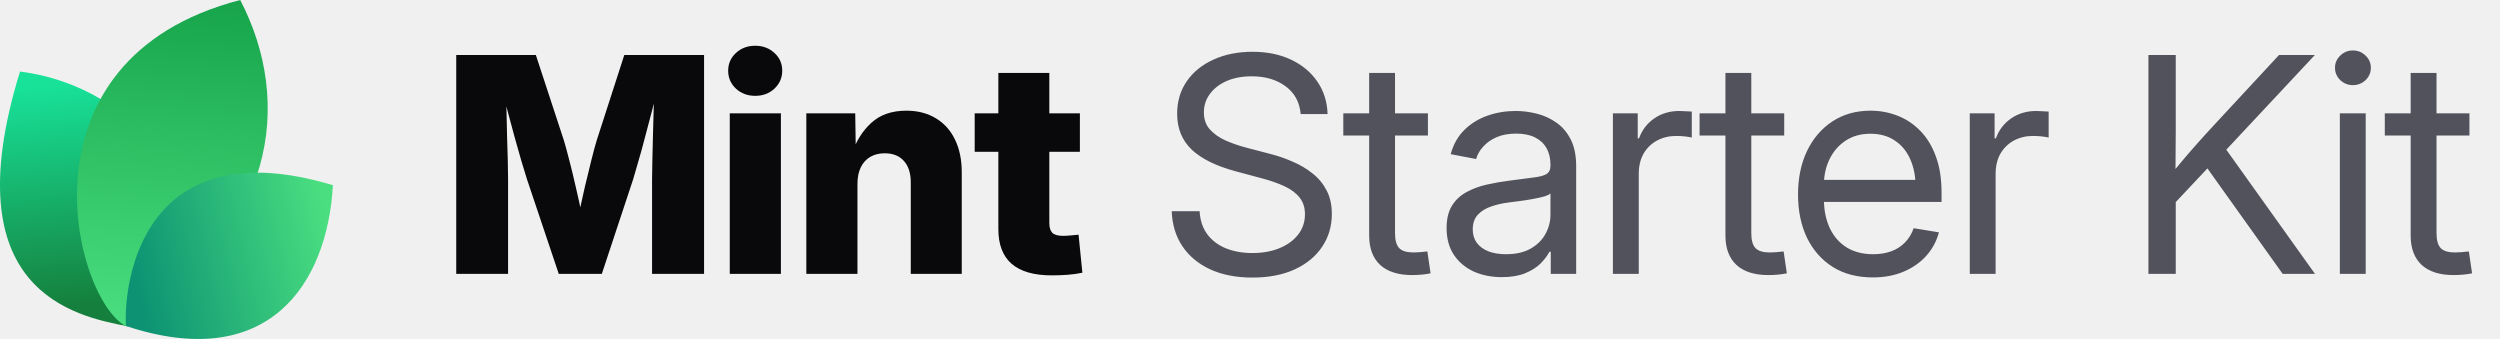
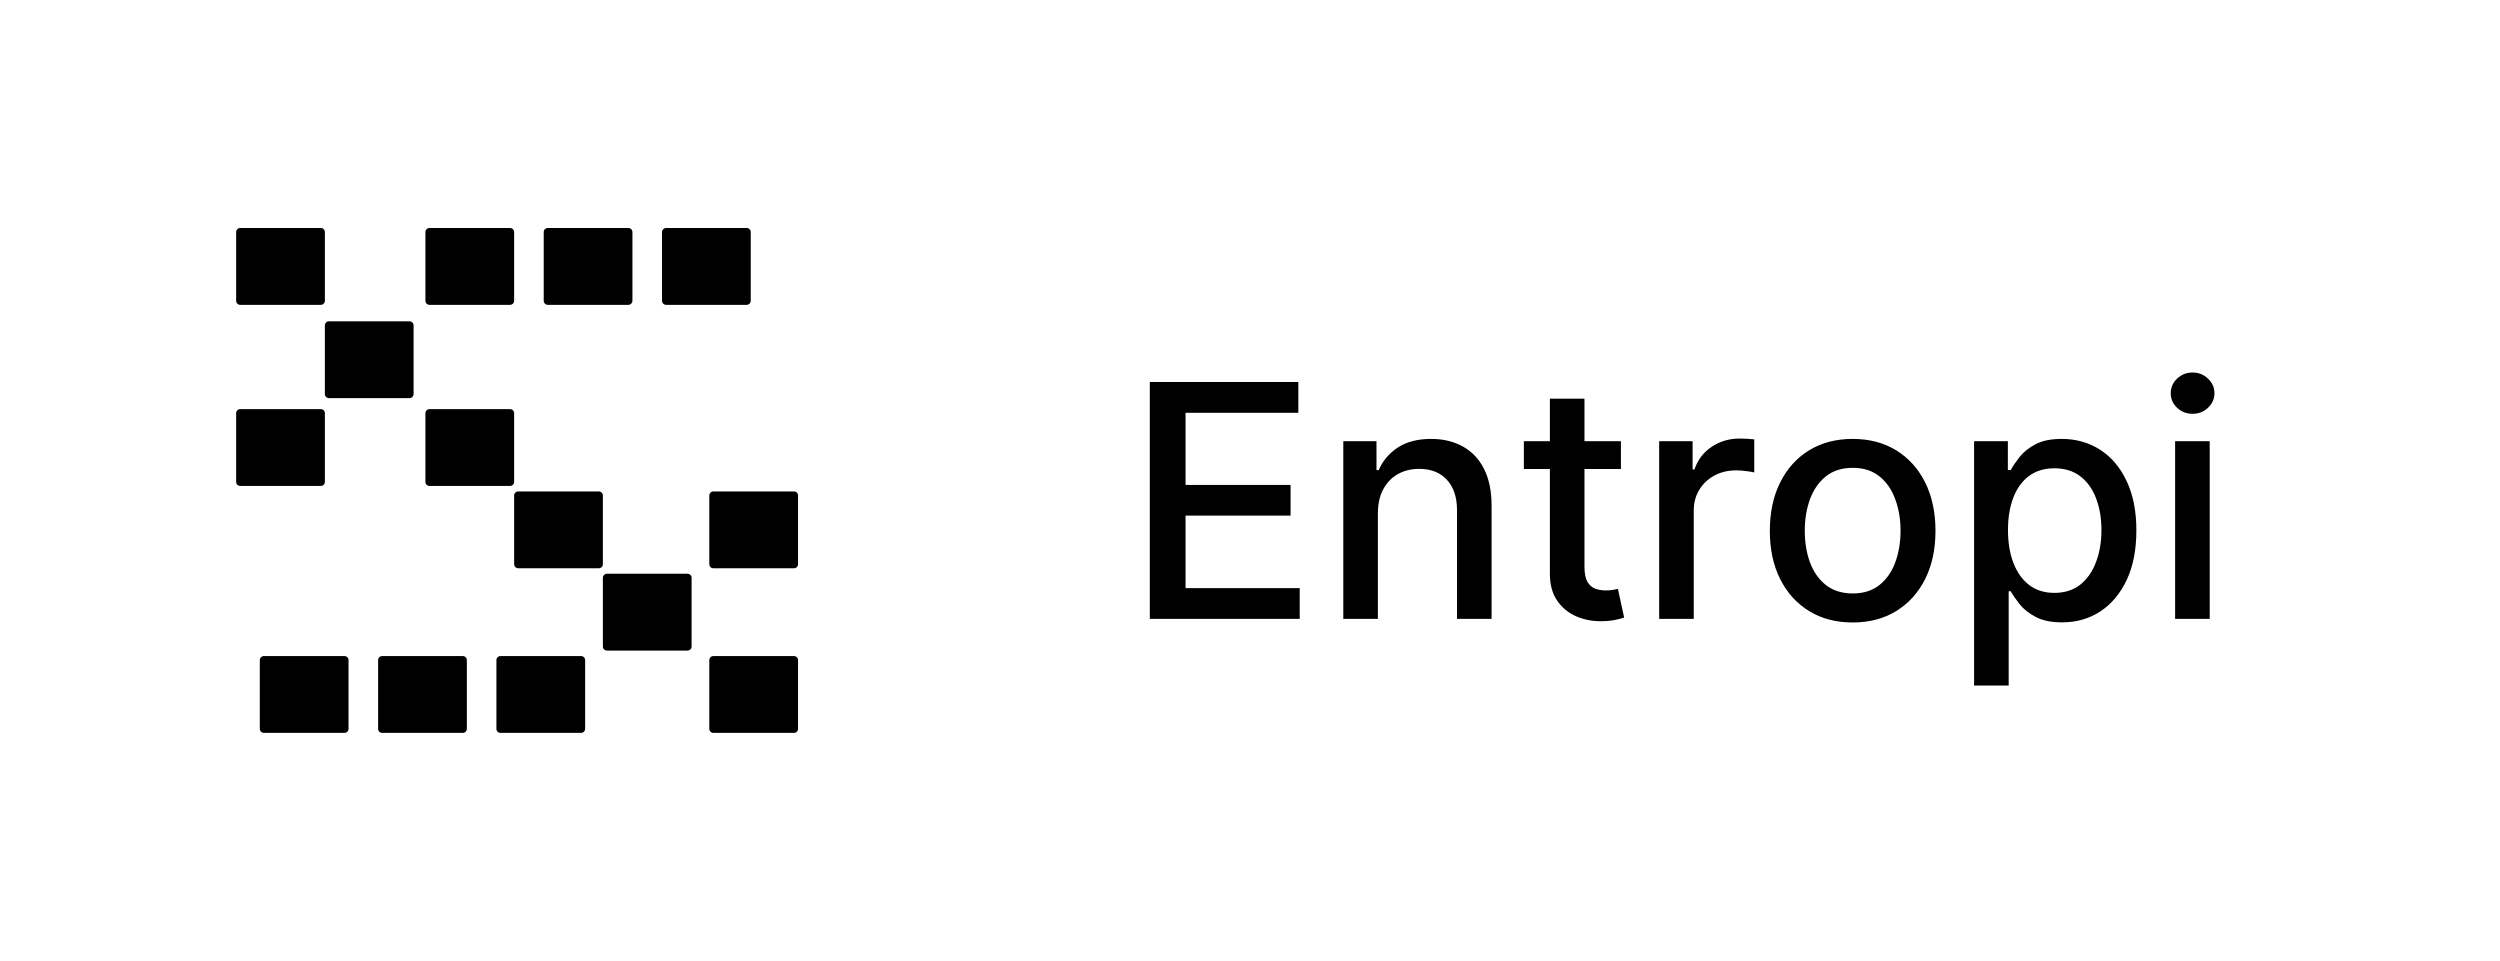
- <svg xmlns="http://www.w3.org/2000/svg" width="177" height="24" viewBox="0 0 177 24" fill="none">
-   <path d="M9.061 23.108C5.268 22.377 -3.391 20.627 1.417 5.064C9.634 6.099 16.973 14.064 9.061 23.108Z" fill="url(#paint0_linear_17557_2020)" />
-   <path d="M8.919 23.094C5.276 21.222 0.784 4.209 17.007 0C20.757 7.193 19.621 16.545 8.919 23.094Z" fill="url(#paint1_linear_17557_2020)" />
-   <path d="M8.914 23.079C8.735 19.882 10.159 9.085 23.57 13.111C23.181 20.123 18.984 26.418 8.914 23.079Z" fill="url(#paint2_linear_17557_2020)" />
-   <path d="M32.301 19.392V3.894H37.938L39.925 9.948C40.036 10.315 40.164 10.787 40.31 11.362C40.462 11.938 40.611 12.552 40.757 13.204C40.91 13.855 41.048 14.483 41.173 15.086C41.305 15.682 41.412 16.192 41.495 16.615H40.695C40.771 16.192 40.871 15.682 40.996 15.086C41.128 14.49 41.267 13.866 41.412 13.214C41.565 12.562 41.714 11.948 41.86 11.373C42.005 10.79 42.133 10.315 42.244 9.948L44.2 3.894H49.848V19.392H46.166V12.704C46.166 12.357 46.173 11.917 46.187 11.383C46.2 10.849 46.214 10.27 46.228 9.646C46.249 9.022 46.266 8.391 46.28 7.753C46.301 7.115 46.311 6.519 46.311 5.964H46.623C46.485 6.561 46.332 7.181 46.166 7.826C45.999 8.471 45.833 9.102 45.666 9.719C45.507 10.336 45.351 10.901 45.198 11.414C45.053 11.928 44.928 12.357 44.824 12.704L42.608 19.392H39.561L37.314 12.704C37.203 12.357 37.072 11.928 36.919 11.414C36.773 10.901 36.614 10.34 36.441 9.729C36.274 9.112 36.104 8.481 35.931 7.836C35.764 7.192 35.608 6.567 35.463 5.964H35.827C35.834 6.512 35.844 7.105 35.858 7.743C35.872 8.374 35.886 9.005 35.9 9.636C35.92 10.26 35.938 10.839 35.952 11.373C35.965 11.907 35.972 12.351 35.972 12.704V19.392H32.301ZM51.668 19.392V8.024H55.288V19.392H51.668ZM53.468 6.786C52.927 6.786 52.473 6.616 52.105 6.276C51.738 5.93 51.554 5.507 51.554 5.007C51.554 4.508 51.738 4.088 52.105 3.749C52.473 3.409 52.927 3.239 53.468 3.239C54.009 3.239 54.463 3.409 54.83 3.749C55.198 4.082 55.382 4.501 55.382 5.007C55.382 5.507 55.198 5.93 54.83 6.276C54.463 6.616 54.009 6.786 53.468 6.786ZM60.708 13.027V19.392H57.088V8.024H60.551L60.593 10.967H60.281C60.593 10.024 61.061 9.268 61.685 8.7C62.309 8.124 63.138 7.836 64.171 7.836C64.975 7.836 65.672 8.017 66.262 8.377C66.851 8.731 67.302 9.234 67.614 9.885C67.933 10.537 68.092 11.307 68.092 12.194V19.392H64.483V12.912C64.483 12.26 64.32 11.754 63.994 11.394C63.675 11.033 63.221 10.853 62.632 10.853C62.25 10.853 61.914 10.936 61.623 11.102C61.332 11.269 61.106 11.515 60.947 11.841C60.787 12.16 60.708 12.555 60.708 13.027ZM76.456 8.024V10.749H69.008V8.024H76.456ZM70.683 5.163H74.292V15.783C74.292 16.102 74.361 16.334 74.5 16.48C74.646 16.625 74.899 16.698 75.259 16.698C75.405 16.698 75.596 16.688 75.831 16.667C76.074 16.646 76.251 16.629 76.362 16.615L76.632 19.309C76.313 19.378 75.963 19.427 75.582 19.455C75.207 19.482 74.836 19.496 74.469 19.496C73.2 19.496 72.25 19.222 71.619 18.674C70.995 18.127 70.683 17.308 70.683 16.22V5.163Z" fill="#09090B" />
-   <path d="M88.667 19.652C87.523 19.652 86.528 19.458 85.682 19.07C84.843 18.681 84.188 18.137 83.716 17.437C83.245 16.736 82.992 15.908 82.957 14.951H84.933C84.968 15.596 85.148 16.14 85.474 16.584C85.8 17.021 86.24 17.354 86.795 17.582C87.35 17.804 87.974 17.915 88.667 17.915C89.388 17.915 90.026 17.801 90.581 17.572C91.143 17.343 91.583 17.024 91.902 16.615C92.228 16.199 92.391 15.717 92.391 15.169C92.391 14.698 92.266 14.306 92.017 13.994C91.767 13.675 91.413 13.408 90.956 13.193C90.498 12.978 89.954 12.787 89.323 12.621L87.502 12.132C86.123 11.765 85.082 11.255 84.382 10.603C83.689 9.944 83.342 9.095 83.342 8.055C83.342 7.174 83.571 6.404 84.028 5.746C84.486 5.087 85.117 4.577 85.921 4.217C86.726 3.849 87.645 3.666 88.678 3.666C89.718 3.666 90.63 3.853 91.413 4.227C92.204 4.602 92.824 5.122 93.275 5.787C93.726 6.446 93.965 7.209 93.993 8.076H92.089C92.013 7.23 91.656 6.574 91.018 6.11C90.387 5.638 89.586 5.403 88.615 5.403C87.95 5.403 87.36 5.513 86.847 5.735C86.341 5.957 85.946 6.262 85.661 6.651C85.377 7.032 85.235 7.469 85.235 7.961C85.235 8.447 85.377 8.849 85.661 9.168C85.946 9.48 86.317 9.74 86.774 9.948C87.232 10.149 87.724 10.319 88.251 10.457L89.884 10.884C90.439 11.023 90.977 11.206 91.496 11.435C92.023 11.657 92.495 11.934 92.911 12.267C93.334 12.593 93.67 12.995 93.92 13.474C94.17 13.945 94.294 14.504 94.294 15.149C94.294 16.015 94.066 16.788 93.608 17.468C93.157 18.148 92.512 18.681 91.673 19.07C90.834 19.458 89.832 19.652 88.667 19.652ZM101.097 8.024V9.594H95.106V8.024H101.097ZM96.937 5.163H98.767V16.521C98.767 17 98.865 17.347 99.059 17.562C99.26 17.77 99.6 17.874 100.078 17.874C100.21 17.874 100.366 17.867 100.546 17.853C100.733 17.832 100.903 17.815 101.056 17.801L101.285 19.351C101.097 19.392 100.886 19.423 100.65 19.444C100.414 19.465 100.189 19.475 99.974 19.475C98.996 19.475 98.244 19.236 97.717 18.758C97.197 18.272 96.937 17.579 96.937 16.677V5.163ZM106.33 19.621C105.595 19.621 104.932 19.489 104.343 19.226C103.754 18.955 103.285 18.564 102.939 18.05C102.592 17.53 102.419 16.896 102.419 16.147C102.419 15.495 102.547 14.965 102.804 14.556C103.06 14.146 103.403 13.828 103.833 13.599C104.263 13.363 104.742 13.186 105.269 13.068C105.796 12.95 106.333 12.857 106.881 12.787C107.574 12.69 108.132 12.617 108.555 12.569C108.978 12.52 109.287 12.441 109.481 12.33C109.675 12.212 109.772 12.014 109.772 11.737V11.654C109.772 11.203 109.679 10.815 109.492 10.489C109.311 10.163 109.041 9.91 108.68 9.729C108.32 9.549 107.872 9.459 107.338 9.459C106.805 9.459 106.34 9.546 105.945 9.719C105.556 9.892 105.241 10.118 104.998 10.395C104.755 10.665 104.593 10.953 104.509 11.258L102.71 10.915C102.897 10.222 103.22 9.65 103.677 9.199C104.135 8.748 104.679 8.412 105.31 8.19C105.941 7.968 106.607 7.857 107.307 7.857C107.8 7.857 108.295 7.92 108.795 8.044C109.301 8.169 109.765 8.381 110.188 8.679C110.611 8.97 110.951 9.369 111.208 9.875C111.464 10.374 111.593 11.005 111.593 11.768V19.392H109.793V17.822H109.7C109.568 18.085 109.363 18.359 109.086 18.643C108.809 18.921 108.444 19.153 107.994 19.34C107.543 19.527 106.988 19.621 106.33 19.621ZM106.621 17.998C107.321 17.998 107.904 17.867 108.368 17.603C108.84 17.333 109.19 16.986 109.419 16.563C109.654 16.133 109.772 15.682 109.772 15.211V13.692C109.703 13.769 109.554 13.841 109.325 13.911C109.096 13.973 108.829 14.032 108.524 14.088C108.226 14.143 107.921 14.192 107.609 14.233C107.304 14.275 107.033 14.309 106.798 14.337C106.354 14.393 105.938 14.49 105.549 14.628C105.168 14.76 104.86 14.954 104.624 15.211C104.388 15.467 104.27 15.811 104.27 16.241C104.27 16.615 104.367 16.934 104.561 17.198C104.762 17.461 105.04 17.662 105.393 17.801C105.747 17.933 106.156 17.998 106.621 17.998ZM114.193 19.392V8.024H115.951V9.792H116.045C116.253 9.209 116.61 8.741 117.116 8.388C117.622 8.034 118.219 7.857 118.905 7.857C119.058 7.857 119.217 7.864 119.384 7.878C119.55 7.885 119.682 7.892 119.779 7.899V9.74C119.716 9.719 119.578 9.695 119.363 9.667C119.155 9.639 118.922 9.625 118.666 9.625C118.174 9.625 117.726 9.733 117.324 9.948C116.922 10.163 116.603 10.471 116.367 10.874C116.138 11.276 116.024 11.758 116.024 12.319V19.392H114.193ZM126.322 8.024V9.594H120.33V8.024H126.322ZM122.161 5.163H123.992V16.521C123.992 17 124.089 17.347 124.283 17.562C124.484 17.77 124.824 17.874 125.302 17.874C125.434 17.874 125.59 17.867 125.77 17.853C125.958 17.832 126.127 17.815 126.28 17.801L126.509 19.351C126.322 19.392 126.11 19.423 125.874 19.444C125.639 19.465 125.413 19.475 125.198 19.475C124.221 19.475 123.468 19.236 122.941 18.758C122.421 18.272 122.161 17.579 122.161 16.677V5.163ZM132.604 19.642C131.502 19.642 130.555 19.396 129.765 18.903C128.974 18.404 128.364 17.714 127.934 16.834C127.511 15.946 127.3 14.927 127.3 13.775C127.3 12.611 127.511 11.584 127.934 10.697C128.364 9.802 128.964 9.102 129.734 8.596C130.51 8.089 131.408 7.836 132.428 7.836C133.1 7.836 133.738 7.954 134.341 8.19C134.952 8.426 135.489 8.783 135.954 9.261C136.425 9.74 136.793 10.343 137.056 11.071C137.327 11.792 137.462 12.645 137.462 13.63V14.296H128.433V12.735H136.463L135.631 13.297C135.631 12.541 135.506 11.876 135.257 11.3C135.007 10.725 134.643 10.277 134.165 9.958C133.686 9.632 133.107 9.469 132.428 9.469C131.748 9.469 131.162 9.632 130.67 9.958C130.177 10.284 129.796 10.725 129.526 11.279C129.262 11.827 129.13 12.441 129.13 13.12V14.046C129.13 14.864 129.273 15.572 129.557 16.168C129.841 16.757 130.243 17.211 130.763 17.53C131.283 17.842 131.901 17.998 132.615 17.998C133.093 17.998 133.523 17.929 133.905 17.79C134.293 17.645 134.619 17.433 134.882 17.156C135.153 16.879 135.354 16.546 135.486 16.157L137.275 16.449C137.108 17.08 136.81 17.634 136.38 18.113C135.95 18.591 135.413 18.966 134.768 19.236C134.123 19.507 133.402 19.642 132.604 19.642ZM139.459 19.392V8.024H141.217V9.792H141.311C141.519 9.209 141.876 8.741 142.382 8.388C142.888 8.034 143.485 7.857 144.171 7.857C144.324 7.857 144.483 7.864 144.649 7.878C144.816 7.885 144.948 7.892 145.045 7.899V9.74C144.982 9.719 144.844 9.695 144.629 9.667C144.421 9.639 144.188 9.625 143.932 9.625C143.439 9.625 142.992 9.733 142.59 9.948C142.188 10.163 141.869 10.471 141.633 10.874C141.404 11.276 141.29 11.758 141.29 12.319V19.392H139.459ZM153.429 14.961V12.715C153.783 12.257 154.136 11.82 154.49 11.404C154.844 10.981 155.204 10.565 155.572 10.156C155.939 9.74 156.314 9.327 156.695 8.918L161.355 3.894H163.893L157.277 10.967H157.184L153.429 14.961ZM152.108 19.392V3.894H154.043V9.241L154.022 12.559L154.043 13.505V19.392H152.108ZM161.615 19.392L155.967 11.477L157.173 9.969L163.903 19.392H161.615ZM165.661 19.392V8.024H167.492V19.392H165.661ZM166.587 6.027C166.24 6.027 165.942 5.909 165.692 5.673C165.443 5.43 165.318 5.139 165.318 4.799C165.318 4.459 165.443 4.172 165.692 3.936C165.942 3.693 166.24 3.572 166.587 3.572C166.934 3.572 167.232 3.693 167.482 3.936C167.731 4.172 167.856 4.459 167.856 4.799C167.856 5.139 167.731 5.43 167.482 5.673C167.232 5.909 166.934 6.027 166.587 6.027ZM174.836 8.024V9.594H168.844V8.024H174.836ZM170.675 5.163H172.506V16.521C172.506 17 172.603 17.347 172.797 17.562C172.998 17.77 173.338 17.874 173.816 17.874C173.948 17.874 174.104 17.867 174.284 17.853C174.472 17.832 174.641 17.815 174.794 17.801L175.023 19.351C174.836 19.392 174.624 19.423 174.388 19.444C174.153 19.465 173.927 19.475 173.712 19.475C172.735 19.475 171.982 19.236 171.455 18.758C170.935 18.272 170.675 17.579 170.675 16.677V5.163Z" fill="#52525C" />
-   <defs>
-     <linearGradient id="paint0_linear_17557_2020" x1="3.776" y1="5.916" x2="5.232" y2="21.559" gradientUnits="userSpaceOnUse">
-       <stop stop-color="#18E299" />
-       <stop offset="1" stop-color="#15803D" />
-     </linearGradient>
-     <linearGradient id="paint1_linear_17557_2020" x1="12.171" y1="-0.718" x2="10.19" y2="22.983" gradientUnits="userSpaceOnUse">
-       <stop stop-color="#16A34A" />
-       <stop offset="1" stop-color="#4ADE80" />
-     </linearGradient>
-     <linearGradient id="paint2_linear_17557_2020" x1="23.133" y1="15.353" x2="9.338" y2="18.52" gradientUnits="userSpaceOnUse">
-       <stop stop-color="#4ADE80" />
-       <stop offset="1" stop-color="#0D9373" />
-     </linearGradient>
-   </defs>
+ <svg xmlns="http://www.w3.org/2000/svg" width="307" height="118" viewBox="0 0 307 118" fill="none">
+   <rect width="307" height="118" fill="white" />
+   <rect x="29" y="28" width="10.895" height="9.435" rx="0.5" fill="black" />
+   <rect x="52.241" y="28" width="10.895" height="9.435" rx="0.5" fill="black" />
+   <rect x="39.894" y="39.456" width="10.895" height="9.435" rx="0.5" fill="black" />
+   <rect x="29" y="50.239" width="10.895" height="9.435" rx="0.5" fill="black" />
+   <rect x="52.241" y="50.239" width="10.895" height="9.435" rx="0.5" fill="black" />
+   <rect x="63.138" y="60.348" width="10.895" height="9.435" rx="0.5" fill="black" />
+   <rect x="74.033" y="70.456" width="10.895" height="9.435" rx="0.5" fill="black" />
+   <rect x="60.96" y="80.565" width="10.895" height="9.435" rx="0.5" fill="black" />
+   <rect x="87.105" y="80.565" width="10.895" height="9.435" rx="0.5" fill="black" />
+   <rect x="87.105" y="60.348" width="10.895" height="9.435" rx="0.5" fill="black" />
+   <rect x="46.433" y="80.565" width="10.895" height="9.435" rx="0.5" fill="black" />
+   <rect x="31.904" y="80.565" width="10.895" height="9.435" rx="0.5" fill="black" />
+   <rect x="66.768" y="28" width="10.895" height="9.435" rx="0.5" fill="black" />
+   <rect x="81.297" y="28" width="10.895" height="9.435" rx="0.5" fill="black" />
+   <path d="M141.196 76V46.909H159.435V50.688H145.585V59.551H158.483V63.315H145.585V72.222H159.605V76H141.196ZM169.204 63.045V76H164.957V54.182H169.033V57.733H169.303C169.805 56.578 170.591 55.65 171.661 54.949C172.741 54.248 174.1 53.898 175.738 53.898C177.225 53.898 178.527 54.21 179.644 54.835C180.762 55.451 181.628 56.369 182.244 57.591C182.859 58.812 183.167 60.323 183.167 62.122V76H178.92V62.633C178.92 61.052 178.508 59.816 177.684 58.926C176.86 58.026 175.728 57.577 174.289 57.577C173.304 57.577 172.428 57.79 171.661 58.216C170.904 58.642 170.302 59.267 169.857 60.091C169.422 60.905 169.204 61.89 169.204 63.045ZM199.048 54.182V57.591H187.13V54.182H199.048ZM190.326 48.955H194.573V69.594C194.573 70.418 194.696 71.038 194.942 71.454C195.189 71.862 195.506 72.141 195.894 72.293C196.292 72.435 196.723 72.506 197.187 72.506C197.528 72.506 197.826 72.482 198.082 72.435C198.337 72.387 198.536 72.349 198.678 72.321L199.445 75.829C199.199 75.924 198.849 76.019 198.394 76.114C197.94 76.218 197.371 76.275 196.69 76.284C195.572 76.303 194.531 76.104 193.565 75.688C192.599 75.271 191.817 74.627 191.221 73.756C190.624 72.885 190.326 71.791 190.326 70.474V48.955ZM203.746 76V54.182H207.851V57.648H208.078C208.476 56.474 209.177 55.55 210.18 54.878C211.194 54.196 212.339 53.855 213.618 53.855C213.883 53.855 214.196 53.865 214.555 53.883C214.925 53.903 215.214 53.926 215.422 53.955V58.017C215.251 57.97 214.948 57.918 214.513 57.861C214.077 57.794 213.642 57.761 213.206 57.761C212.202 57.761 211.307 57.974 210.521 58.401C209.745 58.817 209.129 59.4 208.675 60.148C208.22 60.886 207.993 61.729 207.993 62.676V76H203.746ZM227.506 76.44C225.461 76.44 223.676 75.972 222.151 75.034C220.627 74.097 219.443 72.785 218.6 71.099C217.757 69.414 217.336 67.444 217.336 65.19C217.336 62.927 217.757 60.948 218.6 59.253C219.443 57.558 220.627 56.242 222.151 55.304C223.676 54.367 225.461 53.898 227.506 53.898C229.552 53.898 231.337 54.367 232.862 55.304C234.386 56.242 235.57 57.558 236.413 59.253C237.255 60.948 237.677 62.927 237.677 65.19C237.677 67.444 237.255 69.414 236.413 71.099C235.57 72.785 234.386 74.097 232.862 75.034C231.337 75.972 229.552 76.44 227.506 76.44ZM227.521 72.875C228.846 72.875 229.945 72.525 230.816 71.824C231.687 71.123 232.331 70.19 232.748 69.026C233.174 67.861 233.387 66.578 233.387 65.176C233.387 63.784 233.174 62.506 232.748 61.341C232.331 60.167 231.687 59.224 230.816 58.514C229.945 57.804 228.846 57.449 227.521 57.449C226.185 57.449 225.077 57.804 224.197 58.514C223.326 59.224 222.677 60.167 222.251 61.341C221.834 62.506 221.626 63.784 221.626 65.176C221.626 66.578 221.834 67.861 222.251 69.026C222.677 70.19 223.326 71.123 224.197 71.824C225.077 72.525 226.185 72.875 227.521 72.875ZM242.418 84.182V54.182H246.565V57.719H246.92C247.167 57.264 247.522 56.739 247.986 56.142C248.45 55.545 249.094 55.025 249.918 54.58C250.741 54.125 251.83 53.898 253.185 53.898C254.946 53.898 256.518 54.343 257.901 55.233C259.283 56.123 260.367 57.406 261.153 59.082C261.949 60.758 262.347 62.776 262.347 65.133C262.347 67.492 261.954 69.513 261.168 71.199C260.382 72.875 259.302 74.168 257.929 75.077C256.556 75.976 254.989 76.426 253.227 76.426C251.902 76.426 250.817 76.204 249.974 75.758C249.141 75.313 248.488 74.793 248.014 74.196C247.541 73.599 247.176 73.069 246.92 72.605H246.665V84.182H242.418ZM246.58 65.091C246.58 66.625 246.802 67.97 247.247 69.125C247.692 70.28 248.336 71.185 249.179 71.838C250.022 72.482 251.054 72.804 252.276 72.804C253.545 72.804 254.605 72.468 255.457 71.796C256.31 71.114 256.954 70.19 257.389 69.026C257.834 67.861 258.057 66.549 258.057 65.091C258.057 63.651 257.839 62.359 257.403 61.213C256.977 60.067 256.333 59.163 255.472 58.5C254.619 57.837 253.554 57.506 252.276 57.506C251.045 57.506 250.003 57.823 249.151 58.457C248.308 59.092 247.669 59.977 247.233 61.114C246.797 62.25 246.58 63.576 246.58 65.091ZM267.105 76V54.182H271.352V76H267.105ZM269.25 50.815C268.511 50.815 267.877 50.569 267.347 50.077C266.826 49.575 266.565 48.978 266.565 48.287C266.565 47.586 266.826 46.99 267.347 46.497C267.877 45.995 268.511 45.744 269.25 45.744C269.989 45.744 270.618 45.995 271.139 46.497C271.67 46.99 271.935 47.586 271.935 48.287C271.935 48.978 271.67 49.575 271.139 50.077C270.618 50.569 269.989 50.815 269.25 50.815Z" fill="black" />
</svg>
